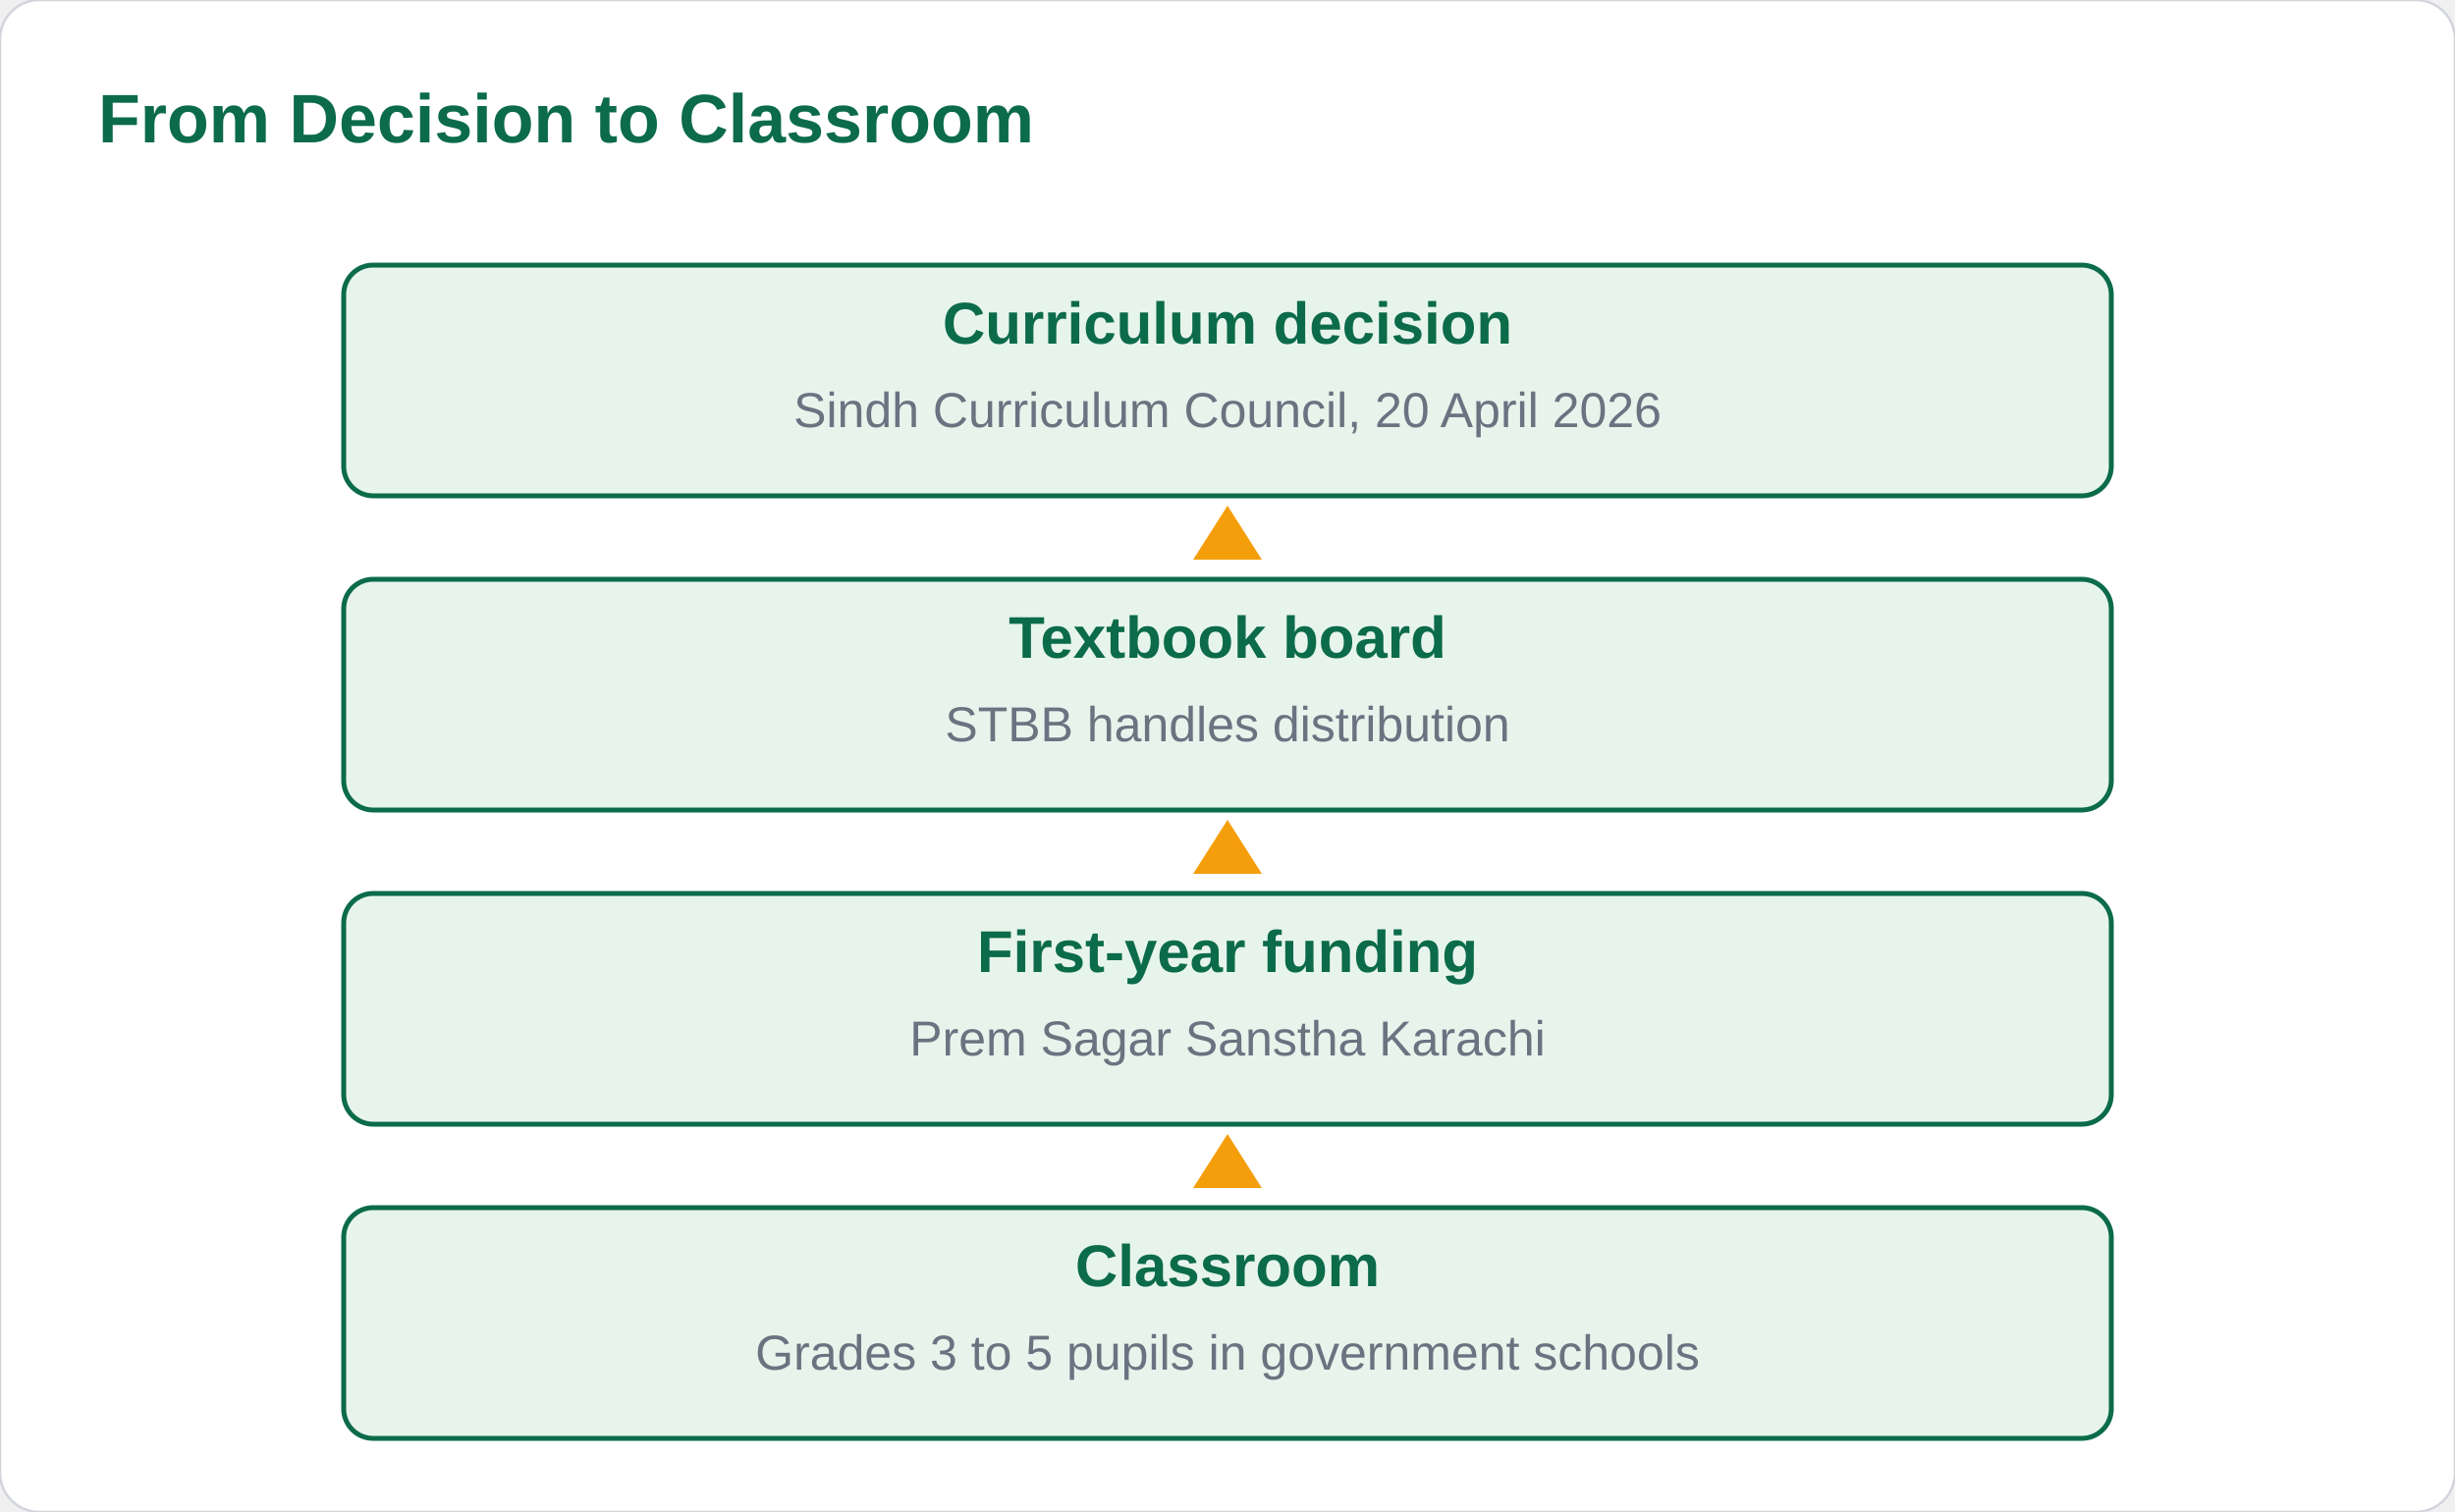
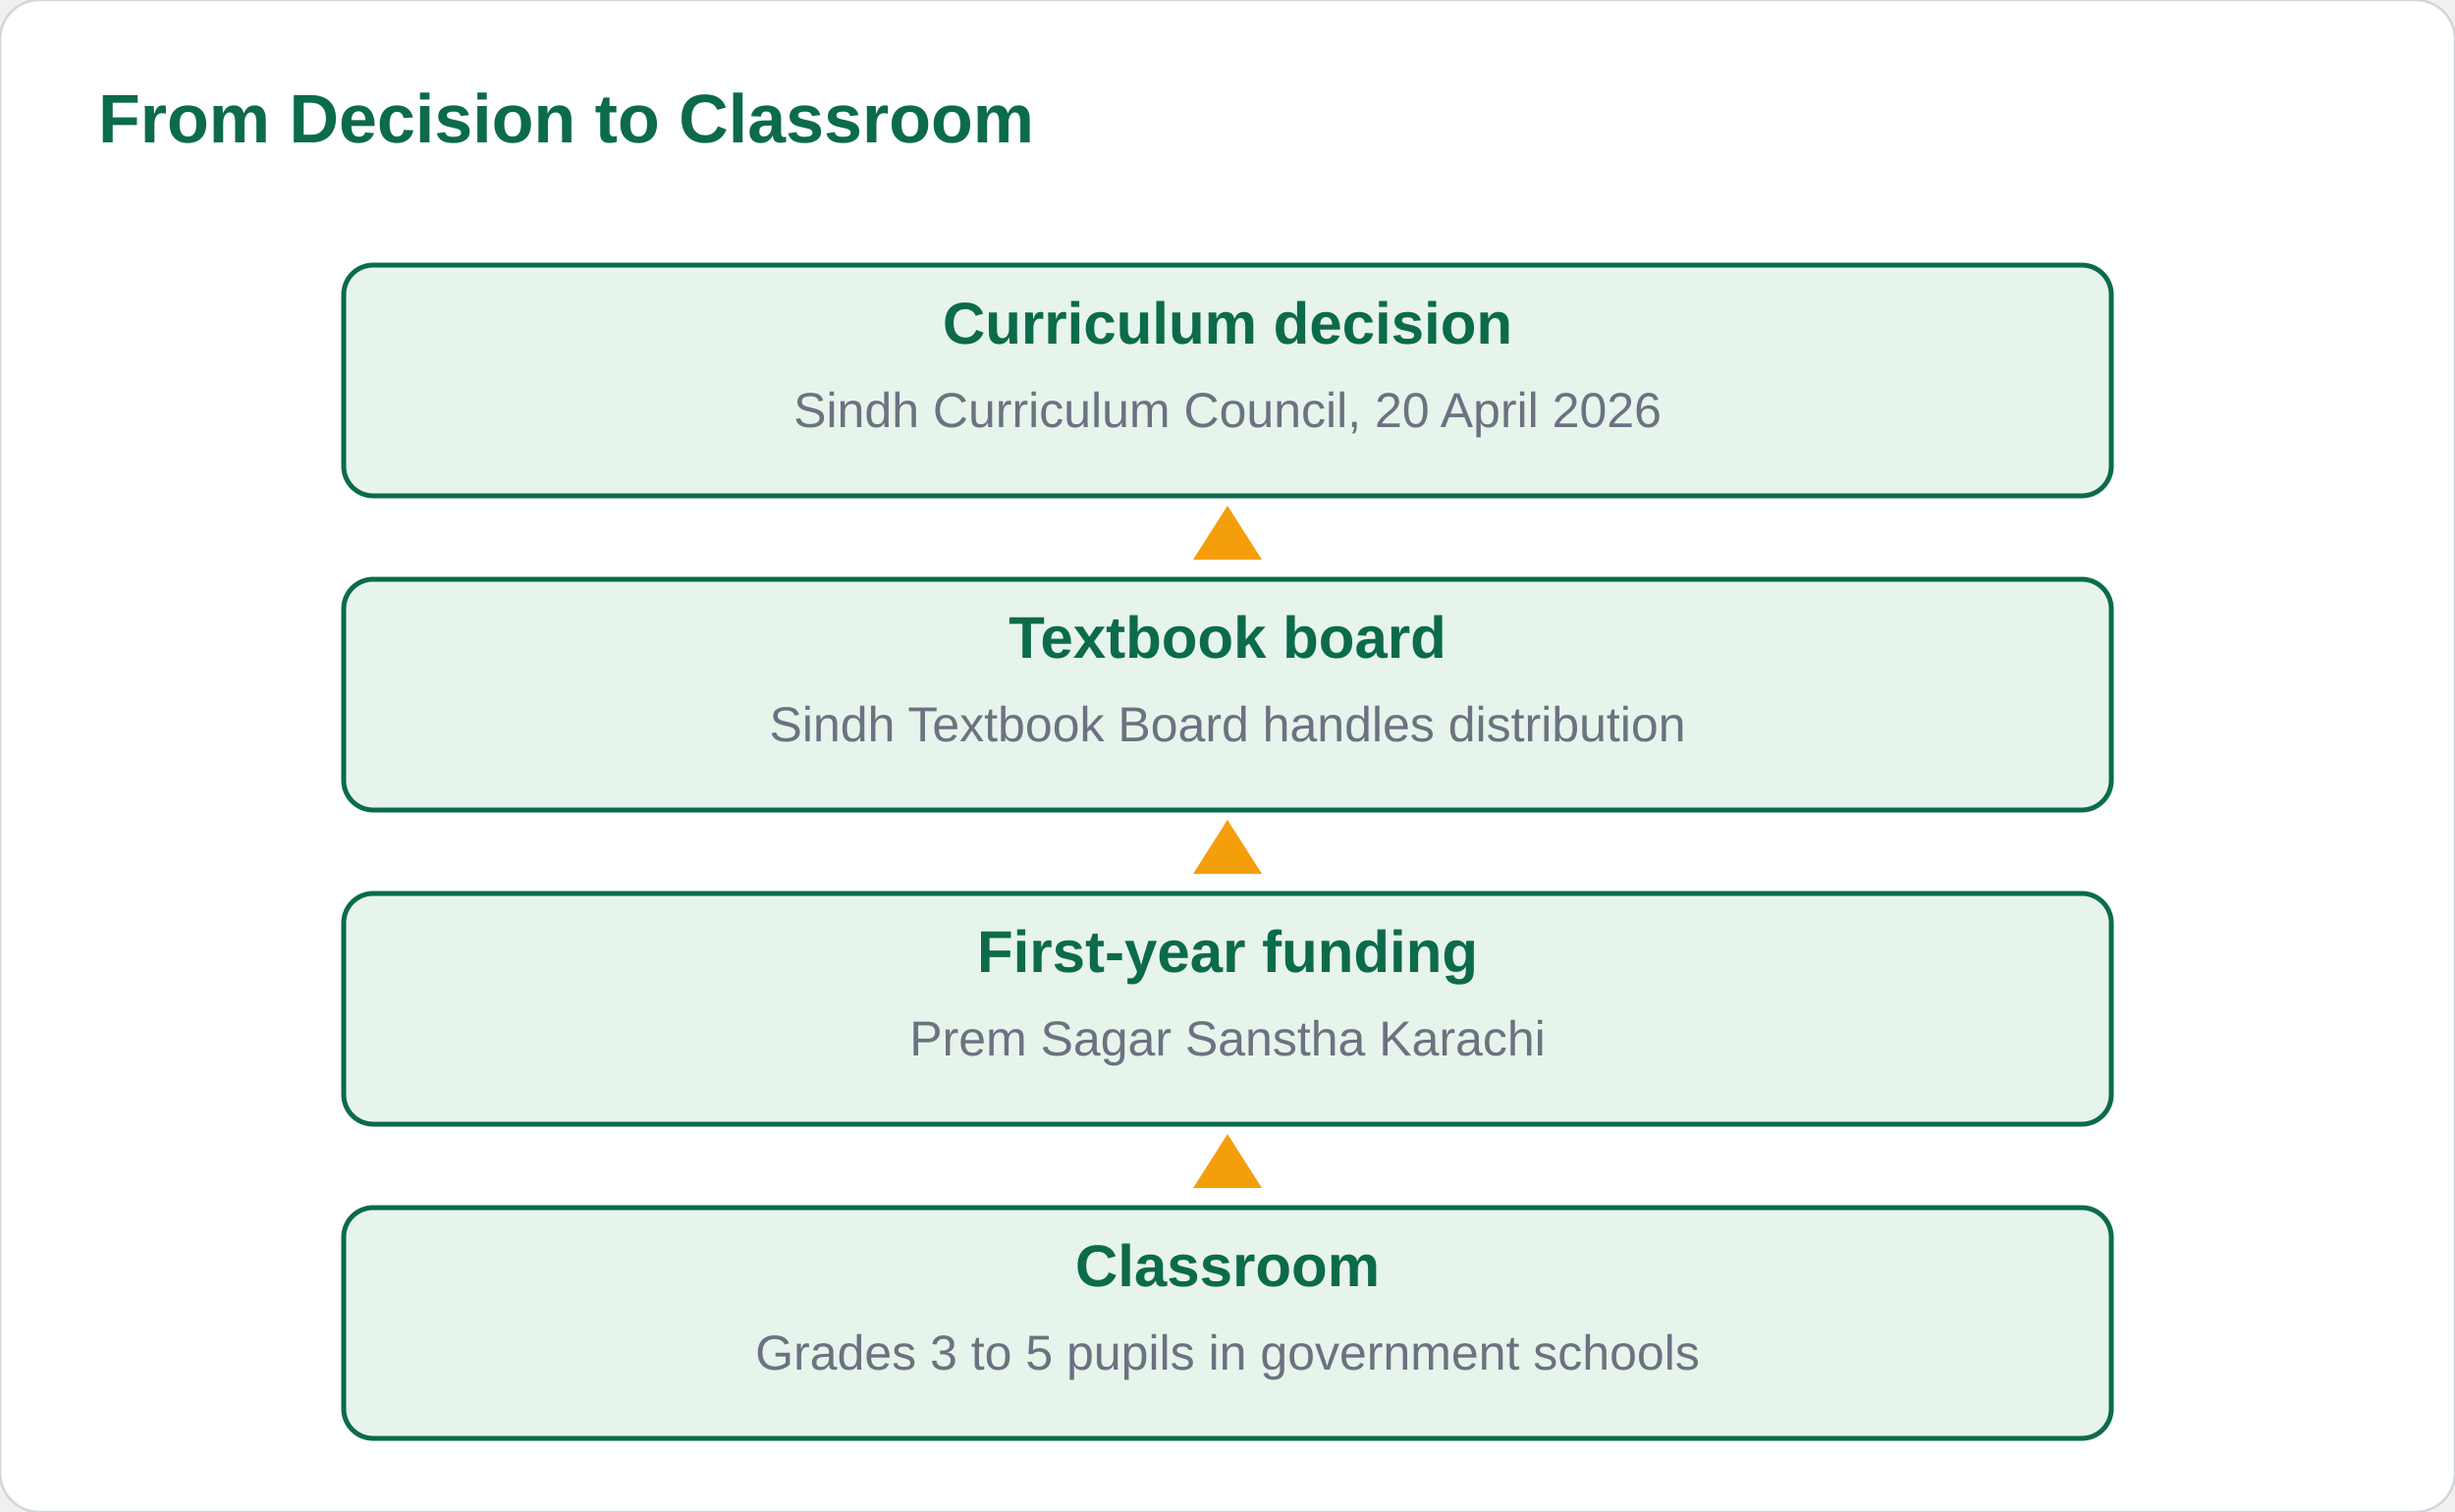
<svg xmlns="http://www.w3.org/2000/svg" width="1000" height="616" viewBox="0 0 1000 616">
  <rect width="1000" height="616" rx="16" fill="#FFFFFF" stroke="#D1D5DB" />
  <text x="40" y="58" font-family="Arial, sans-serif" font-size="28" font-weight="bold" fill="#0B6B4A" text-anchor="start">From Decision to Classroom</text>
  <rect x="140" y="108" width="720" height="94" rx="12" fill="#E7F4EC" stroke="#0B6B4A" stroke-width="2" />
  <text x="500" y="140" font-family="Arial, sans-serif" font-size="24" font-weight="bold" fill="#0B6B4A" text-anchor="middle">Curriculum decision</text>
  <text x="500" y="174" font-family="Arial, sans-serif" font-size="20" font-weight="normal" fill="#6B7280" text-anchor="middle">Sindh Curriculum Council, 20 April 2026</text>
  <polygon points="500,206 486,228 514,228" fill="#F59E0B" />
  <rect x="140" y="236" width="720" height="94" rx="12" fill="#E7F4EC" stroke="#0B6B4A" stroke-width="2" />
  <text x="500" y="268" font-family="Arial, sans-serif" font-size="24" font-weight="bold" fill="#0B6B4A" text-anchor="middle">Textbook board</text>
-   <text x="500" y="302" font-family="Arial, sans-serif" font-size="20" font-weight="normal" fill="#6B7280" text-anchor="middle">STBB handles distribution</text>
+   <text x="500" y="302" font-family="Arial, sans-serif" font-size="20" font-weight="normal" fill="#6B7280" text-anchor="middle">Sindh Textbook Board handles distribution</text>
  <polygon points="500,334 486,356 514,356" fill="#F59E0B" />
  <rect x="140" y="364" width="720" height="94" rx="12" fill="#E7F4EC" stroke="#0B6B4A" stroke-width="2" />
  <text x="500" y="396" font-family="Arial, sans-serif" font-size="24" font-weight="bold" fill="#0B6B4A" text-anchor="middle">First-year funding</text>
  <text x="500" y="430" font-family="Arial, sans-serif" font-size="20" font-weight="normal" fill="#6B7280" text-anchor="middle">Prem Sagar Sanstha Karachi</text>
  <polygon points="500,462 486,484 514,484" fill="#F59E0B" />
  <rect x="140" y="492" width="720" height="94" rx="12" fill="#E7F4EC" stroke="#0B6B4A" stroke-width="2" />
  <text x="500" y="524" font-family="Arial, sans-serif" font-size="24" font-weight="bold" fill="#0B6B4A" text-anchor="middle">Classroom</text>
  <text x="500" y="558" font-family="Arial, sans-serif" font-size="20" font-weight="normal" fill="#6B7280" text-anchor="middle">Grades 3 to 5 pupils in government schools</text>
</svg>
